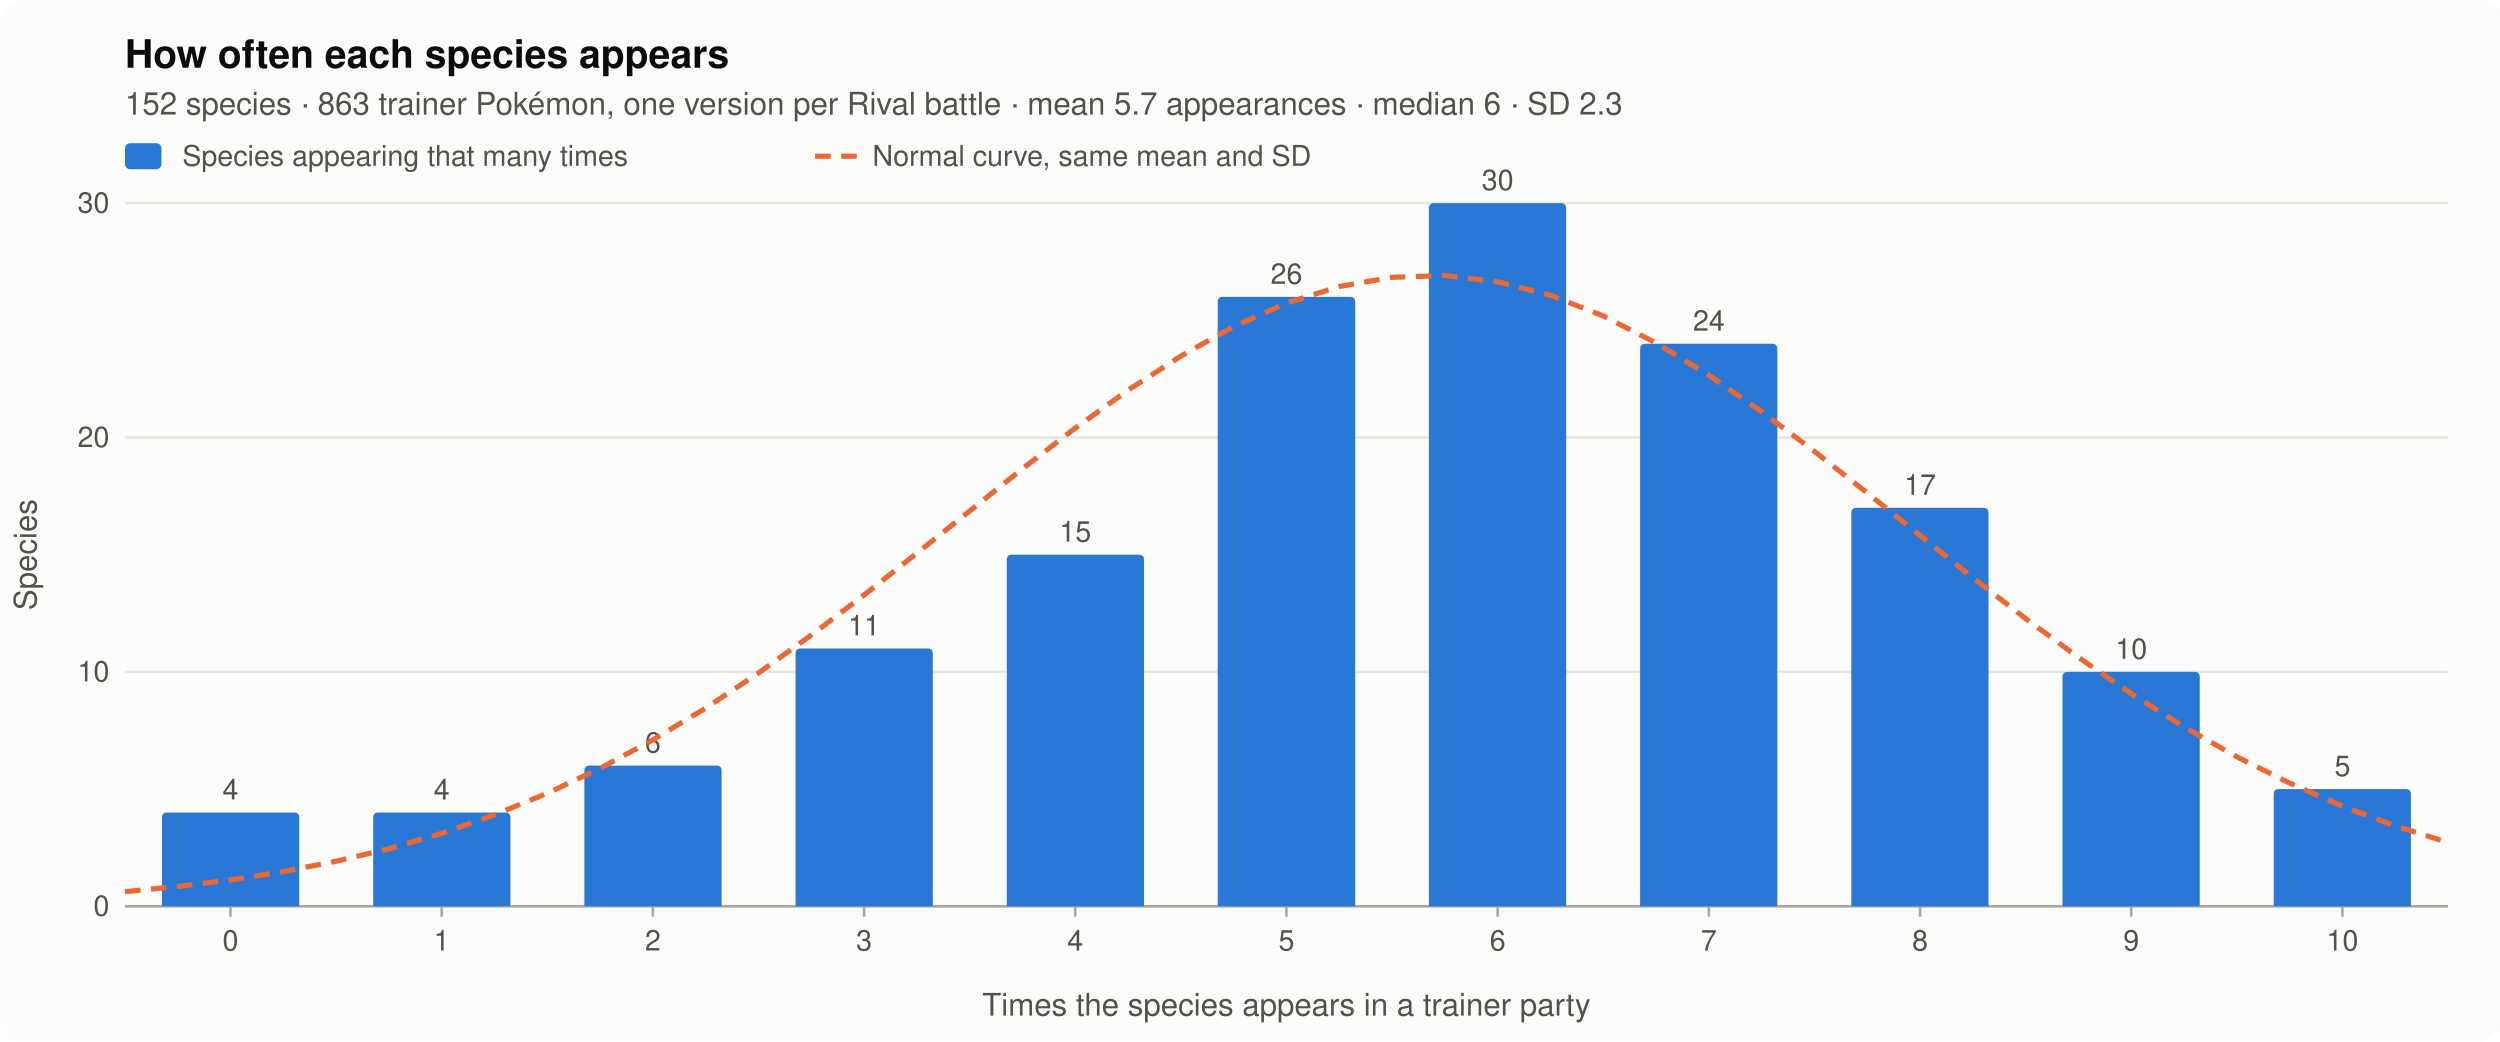
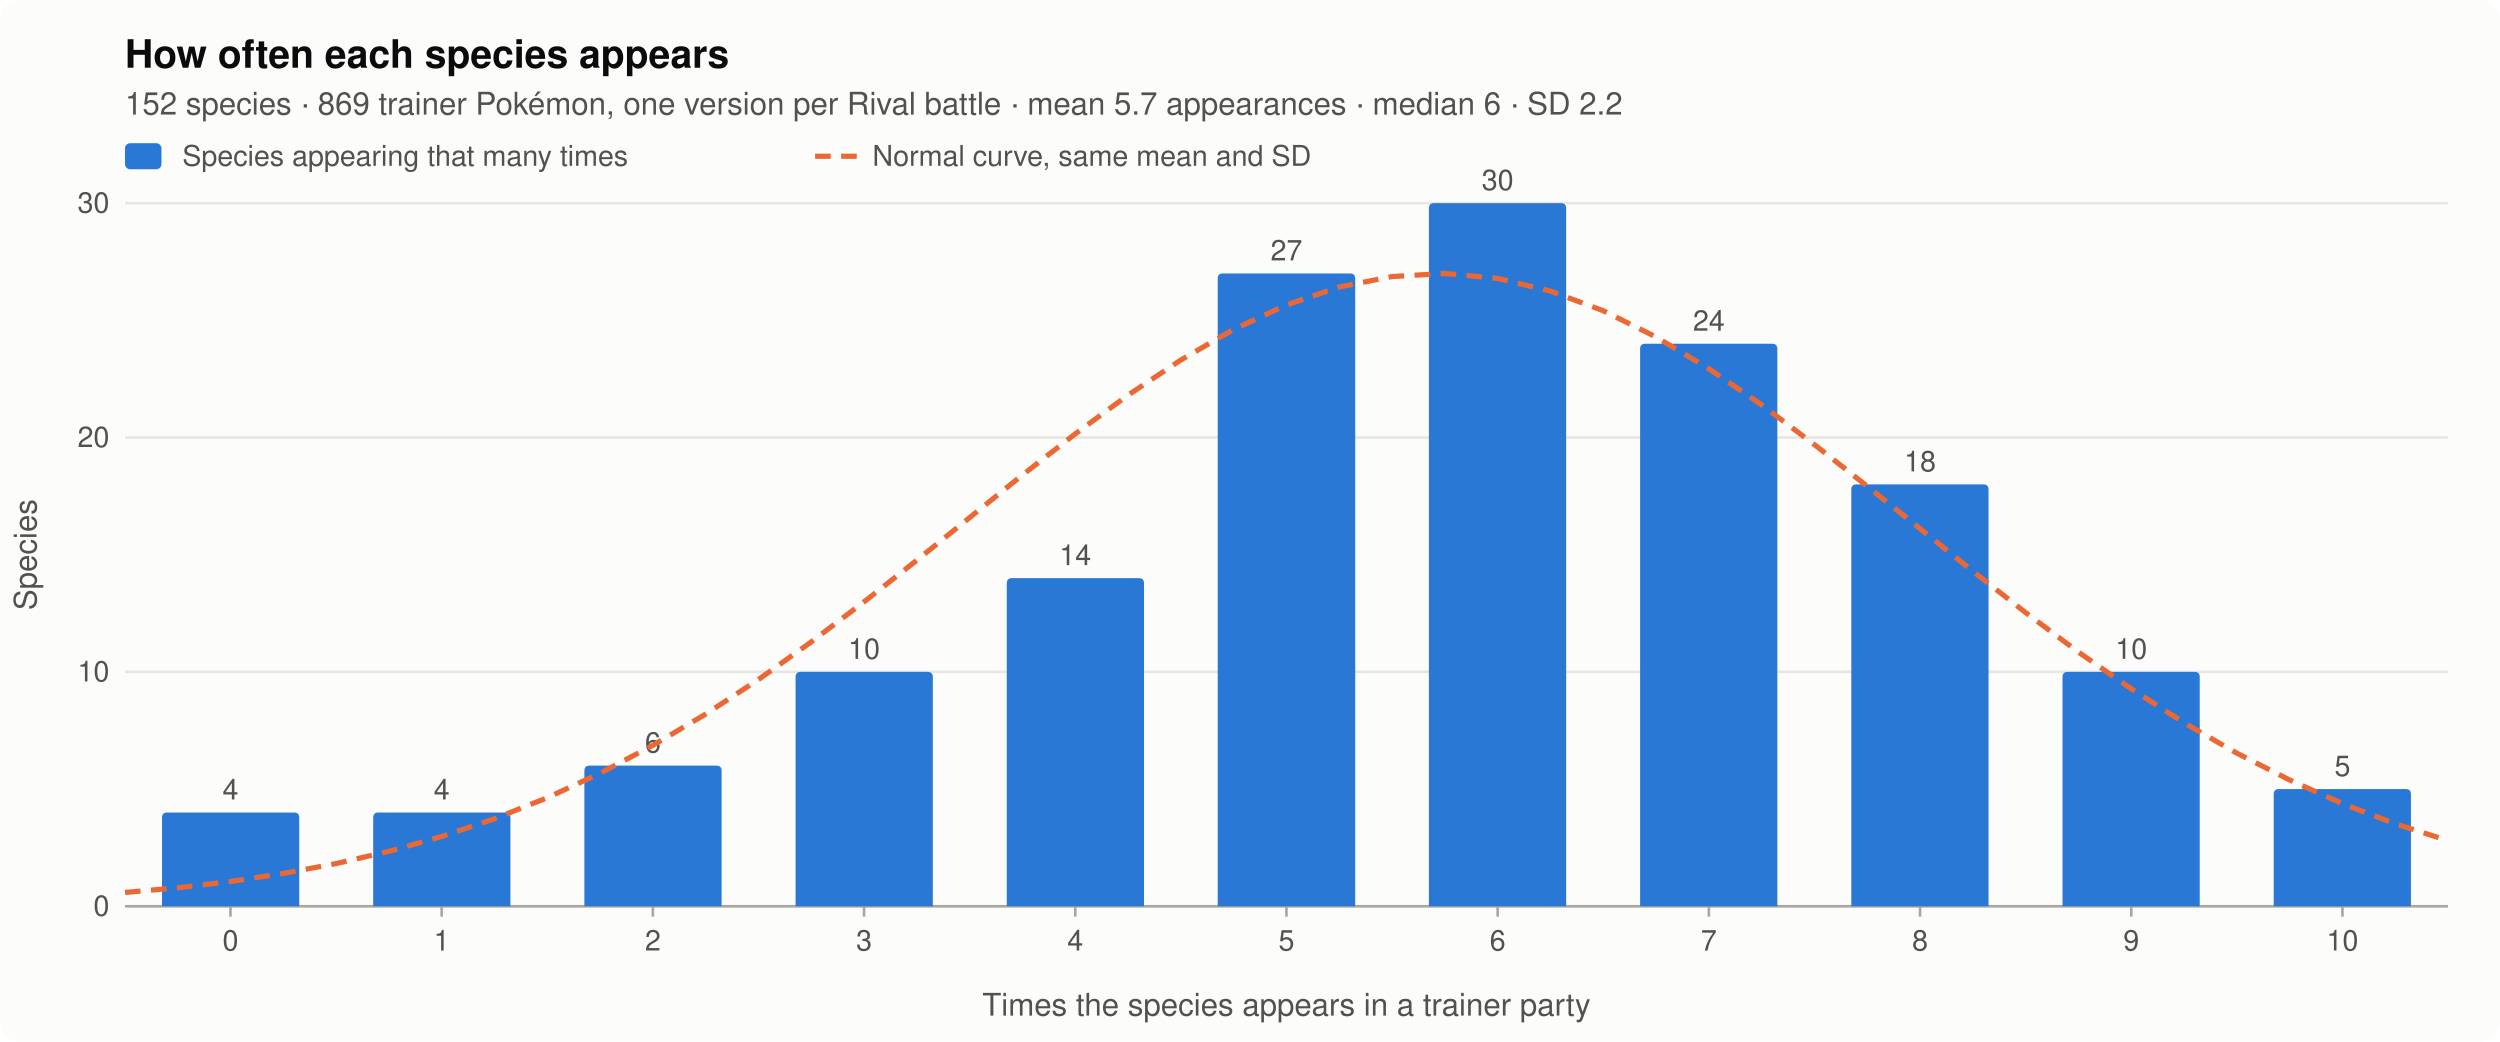
<svg xmlns="http://www.w3.org/2000/svg" width="960" height="400" viewBox="0 0 960 400" role="img" font-family="system-ui, -apple-system, Segoe UI, Helvetica, Arial, sans-serif">
  <style>
  .surface { fill: #fcfcfb; }
  .title { fill: #0b0b0b; font-size: 15px; font-weight: 600; }
  .subtitle, .axis-title { fill: #52514e; font-size: 12px; }
  .tick { fill: #52514e; font-size: 11px; }
  .label { fill: #0b0b0b; font-size: 11px; font-weight: 600; }
  .grid { stroke: #e7e6e2; stroke-width: 1; }
  .axis { stroke: #a8a7a1; stroke-width: 1; }
  .marker-line { stroke: #a8a7a1; stroke-width: 1; stroke-dasharray: 2 3; }
  .bar { fill: #2a78d6; }
  .band { stroke: #2a78d6; stroke-opacity: 0.35; stroke-width: 2; }
  .line { fill: none; stroke: #2a78d6; stroke-width: 2; stroke-linejoin: round; }
  .fit { fill: none; stroke: #eb6834; stroke-width: 2; stroke-dasharray: 6 4; }
  .dot { fill: #2a78d6; stroke: #fcfcfb; stroke-width: 2; }
  @media (prefers-color-scheme: dark) {
    .surface { fill: #1a1a19; }
    .title, .label { fill: #f0efec; }
    .subtitle, .axis-title, .tick { fill: #c3c2b7; }
    .grid { stroke: #2e2e2c; }
    .axis, .marker-line { stroke: #6b6a65; }
    .bar { fill: #3987e5; }
    .band { stroke: #3987e5; }
    .line { stroke: #3987e5; }
    .fit { stroke: #d95926; }
    .dot { fill: #3987e5; stroke: #1a1a19; }
  }
</style>
  <rect class="surface" width="960" height="400" rx="8" />
  <text class="title" x="48" y="26">How often each species appears</text>
-   <text class="subtitle" x="48" y="44">152 species · 863 trainer Pokémon, one version per Rival battle · mean 5.7 appearances · median 6 · SD 2.3</text>
+   <text class="subtitle" x="48" y="44">152 species · 869 trainer Pokémon, one version per Rival battle · mean 5.7 appearances · median 6 · SD 2.2</text>
  <line class="grid" x1="48" x2="940" y1="348" y2="348" />
  <text class="tick" x="42" y="348" text-anchor="end" dominant-baseline="middle">0</text>
  <line class="grid" x1="48" x2="940" y1="258" y2="258" />
  <text class="tick" x="42" y="258" text-anchor="end" dominant-baseline="middle">10</text>
  <line class="grid" x1="48" x2="940" y1="168" y2="168" />
  <text class="tick" x="42" y="168" text-anchor="end" dominant-baseline="middle">20</text>
  <line class="grid" x1="48" x2="940" y1="78" y2="78" />
  <text class="tick" x="42" y="78" text-anchor="end" dominant-baseline="middle">30</text>
  <text class="axis-title" transform="translate(14 213) rotate(-90)" text-anchor="middle">Species</text>
  <line class="axis" x1="48" x2="940" y1="348" y2="348" />
  <line class="axis" x1="88.5" x2="88.5" y1="348" y2="352" />
  <text class="tick" x="88.5" y="365" text-anchor="middle">0</text>
  <line class="axis" x1="169.6" x2="169.6" y1="348" y2="352" />
  <text class="tick" x="169.6" y="365" text-anchor="middle">1</text>
  <line class="axis" x1="250.7" x2="250.7" y1="348" y2="352" />
  <text class="tick" x="250.7" y="365" text-anchor="middle">2</text>
  <line class="axis" x1="331.8" x2="331.8" y1="348" y2="352" />
  <text class="tick" x="331.8" y="365" text-anchor="middle">3</text>
  <line class="axis" x1="412.9" x2="412.9" y1="348" y2="352" />
  <text class="tick" x="412.9" y="365" text-anchor="middle">4</text>
  <line class="axis" x1="494" x2="494" y1="348" y2="352" />
  <text class="tick" x="494" y="365" text-anchor="middle">5</text>
  <line class="axis" x1="575.1" x2="575.1" y1="348" y2="352" />
  <text class="tick" x="575.1" y="365" text-anchor="middle">6</text>
  <line class="axis" x1="656.2" x2="656.2" y1="348" y2="352" />
  <text class="tick" x="656.2" y="365" text-anchor="middle">7</text>
  <line class="axis" x1="737.3" x2="737.3" y1="348" y2="352" />
  <text class="tick" x="737.3" y="365" text-anchor="middle">8</text>
  <line class="axis" x1="818.4" x2="818.4" y1="348" y2="352" />
  <text class="tick" x="818.4" y="365" text-anchor="middle">9</text>
  <line class="axis" x1="899.5" x2="899.5" y1="348" y2="352" />
  <text class="tick" x="899.5" y="365" text-anchor="middle">10</text>
  <text class="axis-title" x="494" y="390" text-anchor="middle">Times the species appears in a trainer party</text>
  <path class="bar" d="M62.2 348 V314 Q62.2 312 64.2 312 H112.9 Q114.9 312 114.9 314 V348 Z" />
  <text class="tick" x="88.5" y="307" text-anchor="middle">4</text>
  <path class="bar" d="M143.3 348 V314 Q143.3 312 145.3 312 H194 Q196 312 196 314 V348 Z" />
  <text class="tick" x="169.6" y="307" text-anchor="middle">4</text>
  <path class="bar" d="M224.4 348 V296 Q224.4 294 226.4 294 H275.1 Q277.1 294 277.1 296 V348 Z" />
  <text class="tick" x="250.7" y="289" text-anchor="middle">6</text>
-   <path class="bar" d="M305.5 348 V251 Q305.5 249 307.5 249 H356.2 Q358.2 249 358.2 251 V348 Z" />
-   <text class="tick" x="331.8" y="244" text-anchor="middle">11</text>
-   <path class="bar" d="M386.6 348 V215 Q386.6 213 388.6 213 H437.3 Q439.3 213 439.3 215 V348 Z" />
-   <text class="tick" x="412.9" y="208" text-anchor="middle">15</text>
-   <path class="bar" d="M467.6 348 V116 Q467.6 114 469.6 114 H518.4 Q520.4 114 520.4 116 V348 Z" />
-   <text class="tick" x="494" y="109" text-anchor="middle">26</text>
+   <path class="bar" d="M305.5 348 V260 Q305.5 258 307.5 258 H356.2 Q358.2 258 358.2 260 V348 Z" />
+   <text class="tick" x="331.8" y="253" text-anchor="middle">10</text>
+   <path class="bar" d="M386.6 348 V224 Q386.6 222 388.6 222 H437.3 Q439.3 222 439.3 224 V348 Z" />
+   <text class="tick" x="412.9" y="217" text-anchor="middle">14</text>
+   <path class="bar" d="M467.6 348 V107 Q467.6 105 469.6 105 H518.4 Q520.4 105 520.4 107 V348 Z" />
+   <text class="tick" x="494" y="100" text-anchor="middle">27</text>
  <path class="bar" d="M548.7 348 V80 Q548.7 78 550.7 78 H599.4 Q601.4 78 601.4 80 V348 Z" />
  <text class="tick" x="575.1" y="73" text-anchor="middle">30</text>
  <path class="bar" d="M629.8 348 V134 Q629.8 132 631.8 132 H680.5 Q682.5 132 682.5 134 V348 Z" />
  <text class="tick" x="656.2" y="127" text-anchor="middle">24</text>
-   <path class="bar" d="M710.9 348 V197 Q710.9 195 712.9 195 H761.6 Q763.6 195 763.6 197 V348 Z" />
-   <text class="tick" x="737.3" y="190" text-anchor="middle">17</text>
+   <path class="bar" d="M710.9 348 V188 Q710.9 186 712.9 186 H761.6 Q763.6 186 763.6 188 V348 Z" />
+   <text class="tick" x="737.3" y="181" text-anchor="middle">18</text>
  <path class="bar" d="M792 348 V260 Q792 258 794 258 H842.7 Q844.7 258 844.7 260 V348 Z" />
  <text class="tick" x="818.4" y="253" text-anchor="middle">10</text>
  <path class="bar" d="M873.1 348 V305 Q873.1 303 875.1 303 H923.8 Q925.8 303 925.8 305 V348 Z" />
  <text class="tick" x="899.5" y="298" text-anchor="middle">5</text>
-   <polyline class="fit" points="48,342.4 68.3,340.4 88.5,337.9 108.8,334.7 129.1,330.7 149.4,325.9 169.6,320 189.9,312.9 210.2,304.6 230.5,295 250.7,284.1 271,271.9 291.3,258.4 311.5,243.9 331.8,228.5 352.1,212.4 372.4,196.2 392.6,180 412.9,164.4 433.2,149.8 453.5,136.7 473.7,125.4 494,116.4 514.3,110 534.5,106.5 554.8,105.8 575.1,108.2 595.4,113.4 615.6,121.3 635.9,131.7 656.2,144.1 676.5,158.1 696.7,173.3 717,189.3 737.3,205.6 757.5,221.8 777.8,237.5 798.1,252.4 818.4,266.4 838.6,279.1 858.9,290.6 879.2,300.7 899.5,309.6 919.7,317.1 940,323.5" />
+   <polyline class="fit" points="48,342.7 68.3,340.9 88.5,338.5 108.8,335.4 129.1,331.6 149.4,326.9 169.6,321.2 189.9,314.4 210.2,306.3 230.5,296.9 250.7,286.2 271,274.2 291.3,260.9 311.5,246.5 331.8,231.1 352.1,215.1 372.4,198.7 392.6,182.4 412.9,166.6 433.2,151.7 453.5,138.2 473.7,126.5 494,117.1 514.3,110.2 534.5,106.2 554.8,105 575.1,106.9 595.4,111.8 615.6,119.3 635.9,129.4 656.2,141.6 676.5,155.5 696.7,170.7 717,186.7 737.3,203 757.5,219.3 777.8,235.2 798.1,250.4 818.4,264.5 838.6,277.5 858.9,289.2 879.2,299.5 899.5,308.6 919.7,316.3 940,322.8" />
  <g transform="translate(48 60)">
    <rect class="bar" x="0" y="-5" width="14" height="10" rx="2" />
  </g>
  <text class="tick" x="70" y="60" dominant-baseline="middle">Species appearing that many times</text>
  <g transform="translate(313 60)">
    <line class="fit" x1="0" x2="16" y1="0" y2="0" />
  </g>
  <text class="tick" x="335" y="60" dominant-baseline="middle">Normal curve, same mean and SD</text>
</svg>
